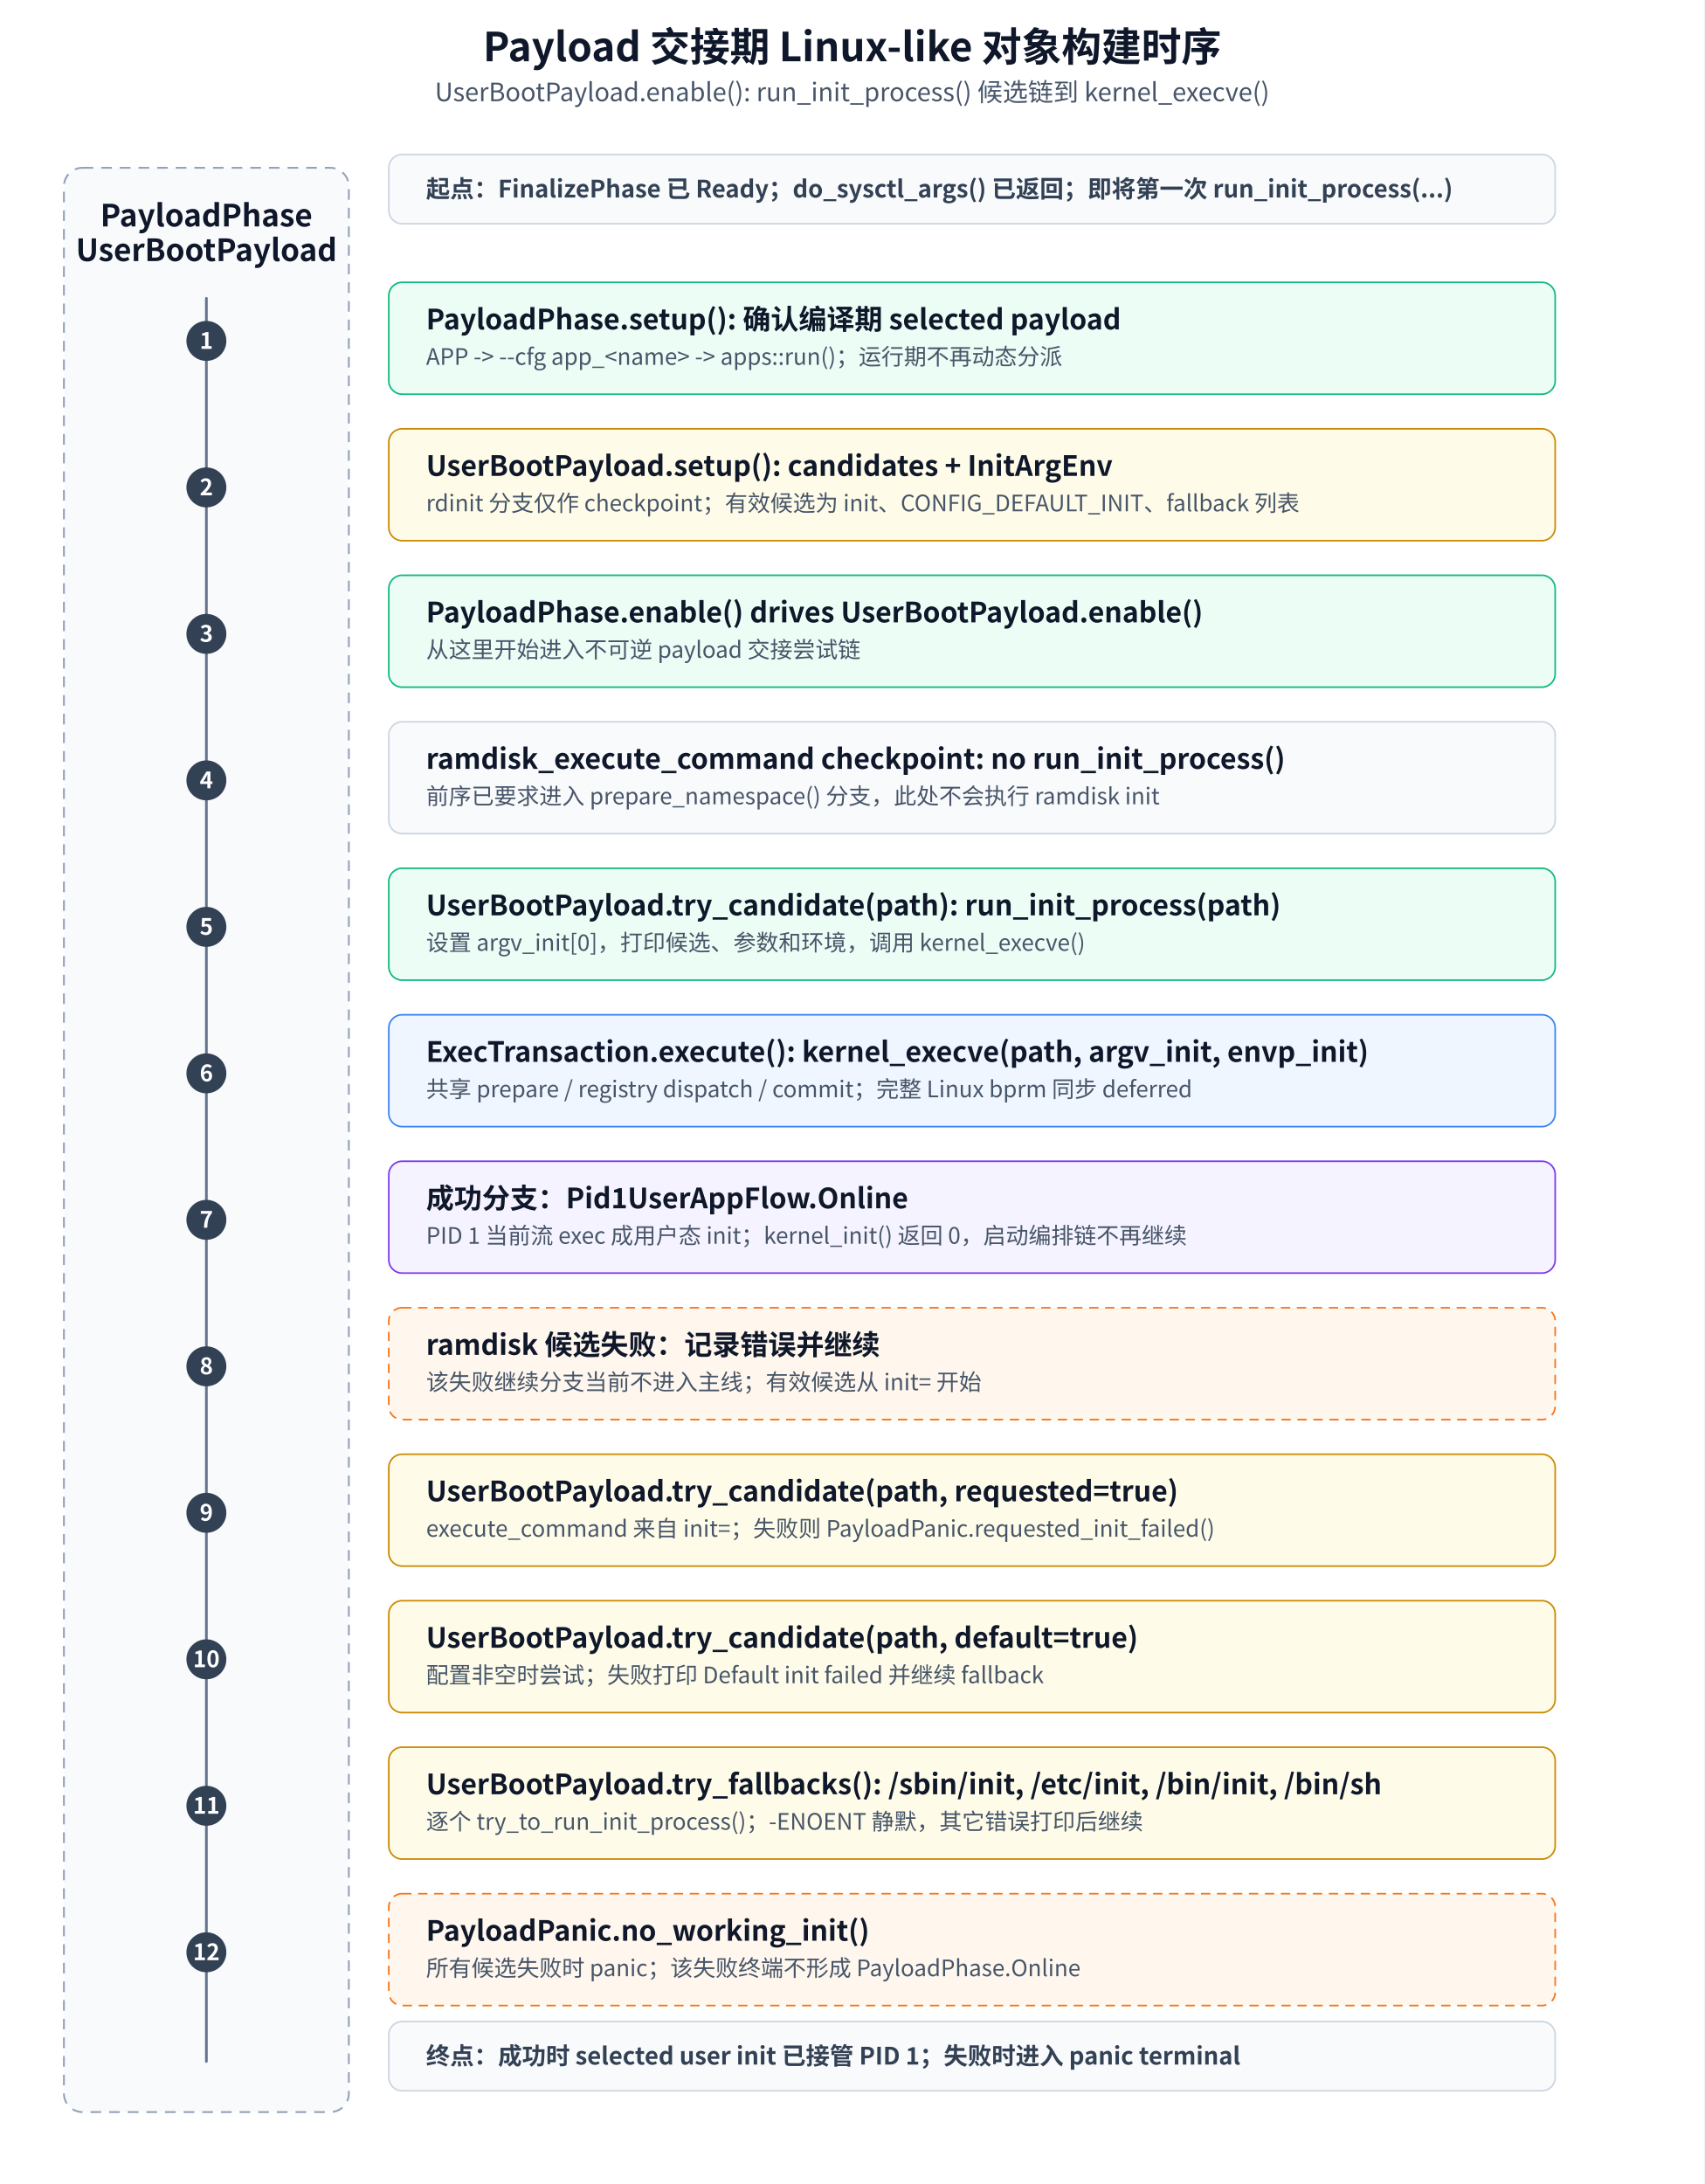
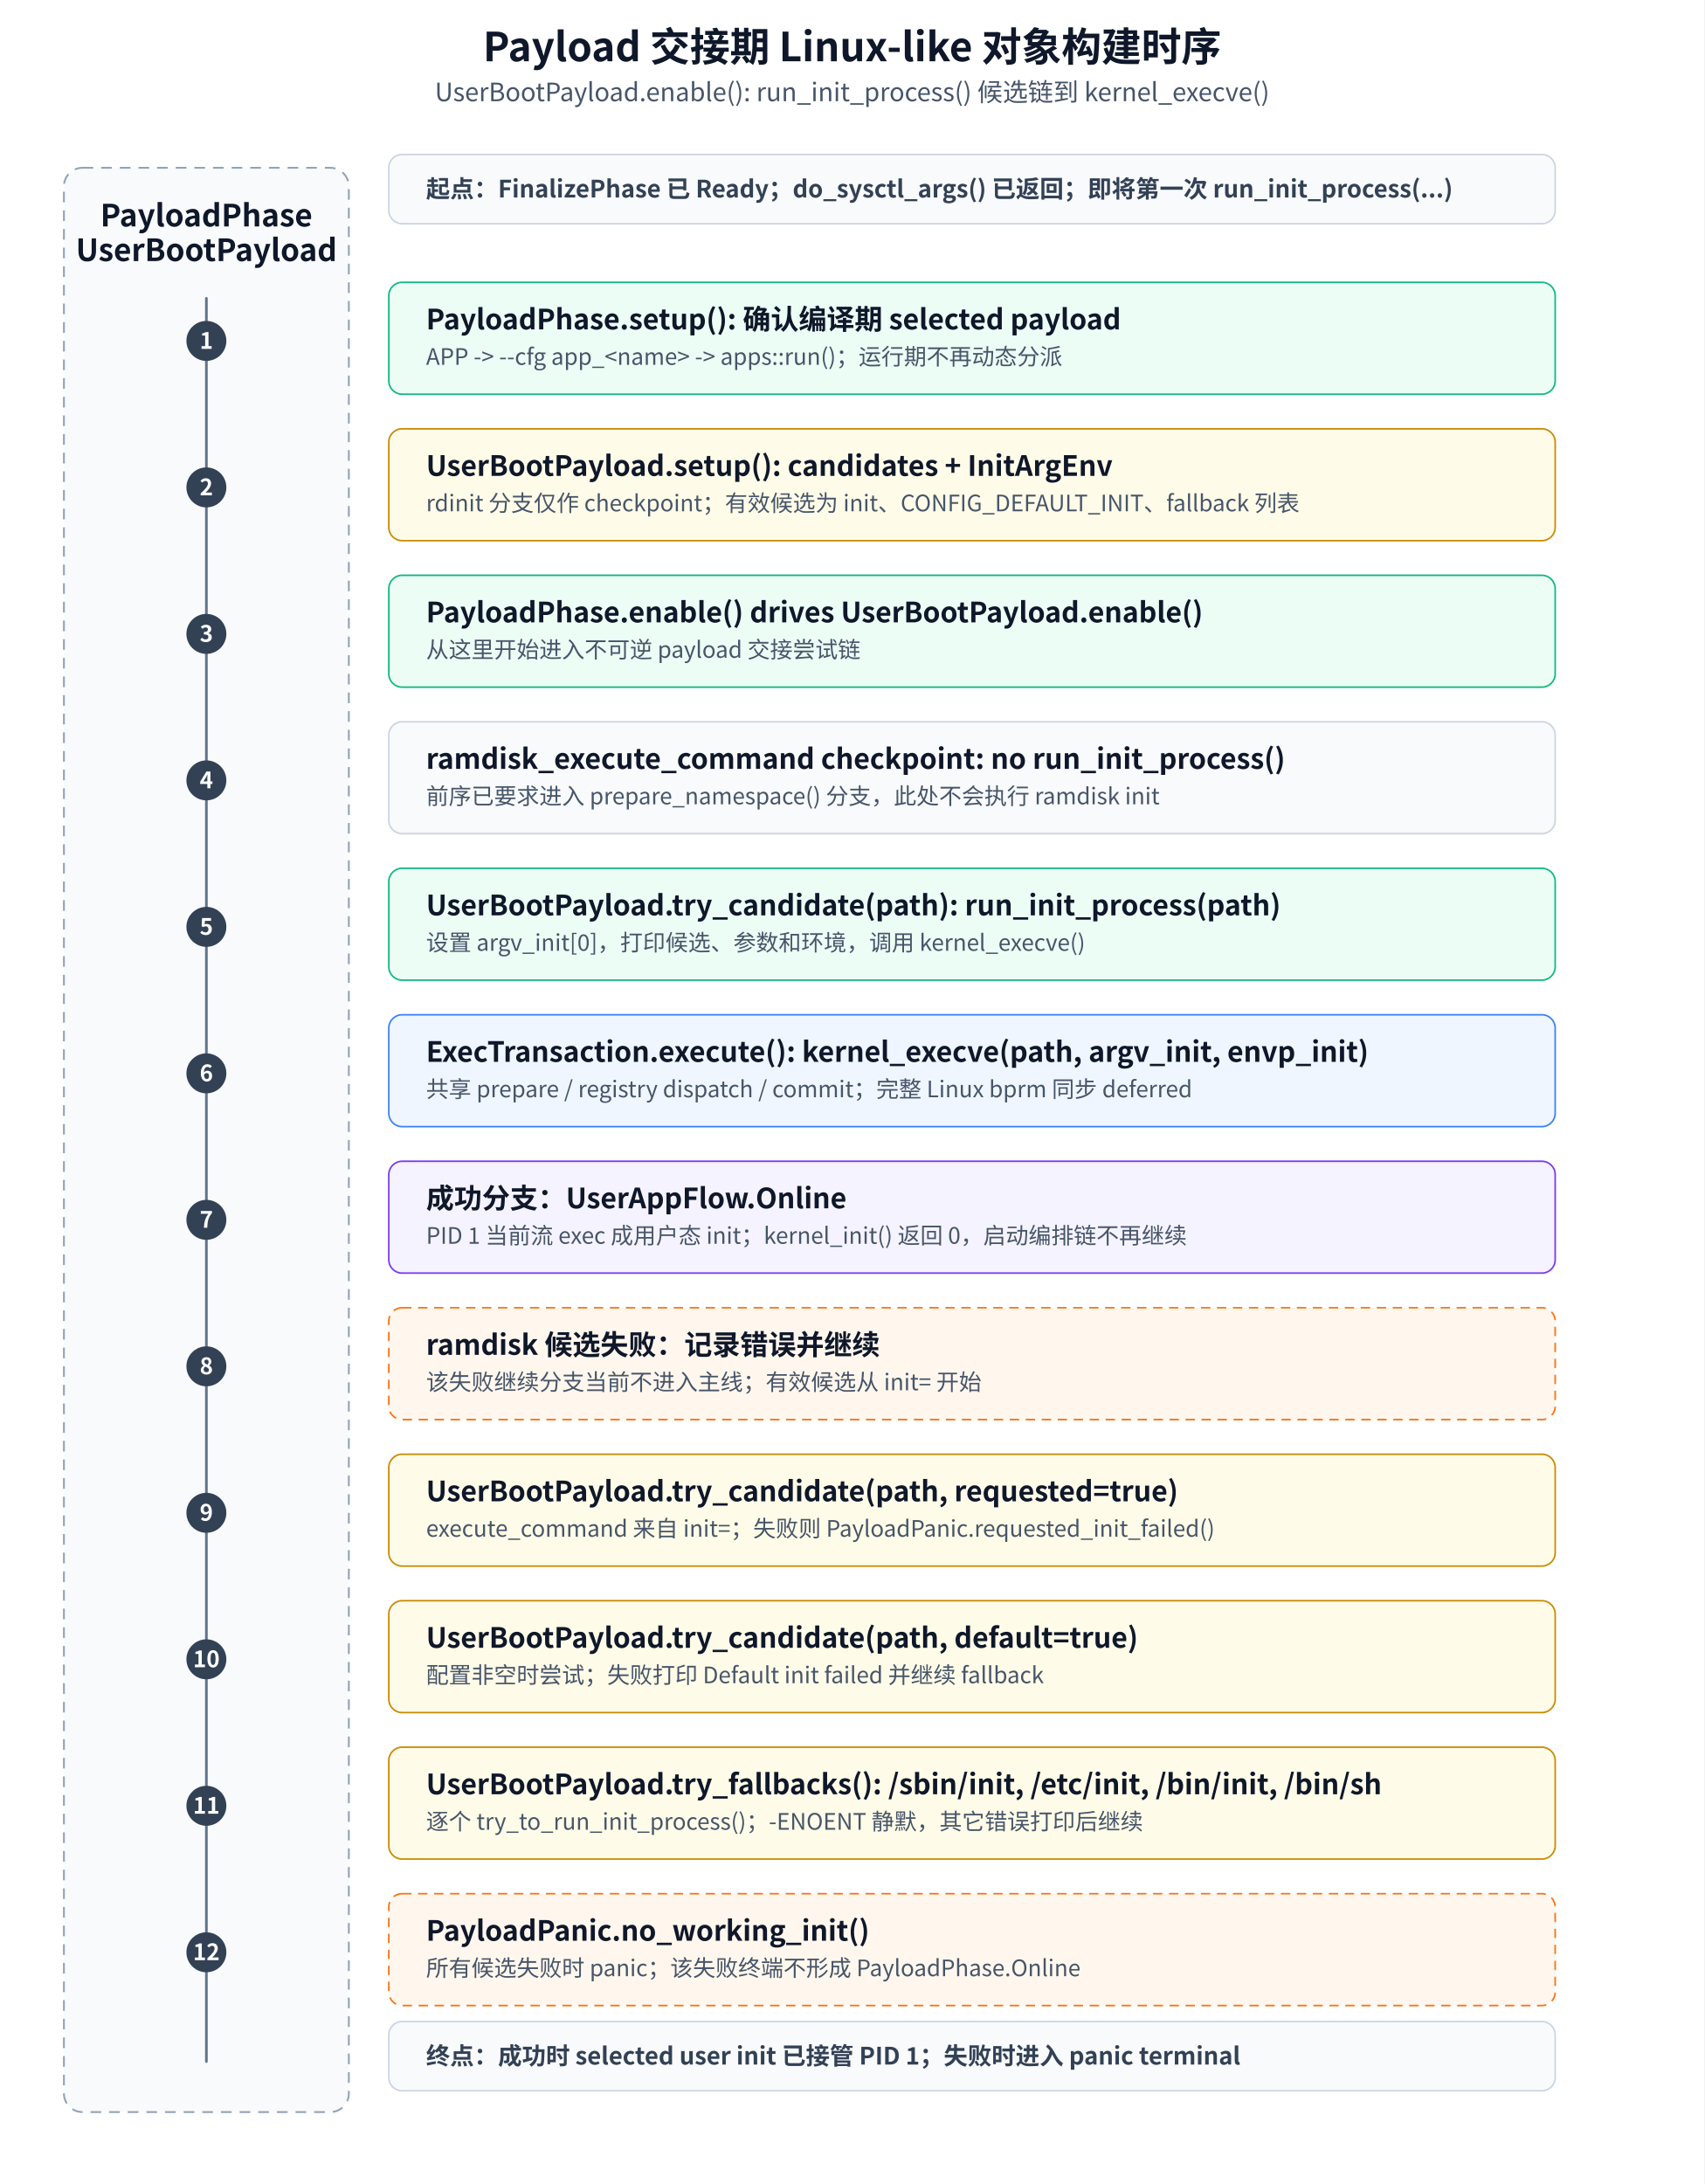
<svg xmlns="http://www.w3.org/2000/svg" width="1280" height="1640" viewBox="0 0 1280 1640" role="img" aria-labelledby="title desc">
  <defs>
    <style>
      text { font-family: "Microsoft YaHei", "Noto Sans CJK SC", "Source Han Sans SC", Arial, sans-serif; fill: #0f172a; }
      .title { font-size: 30px; font-weight: 600; }
      .subtitle { font-size: 19px; fill: #475569; }
      .lane { fill: #f8fafc; stroke: #94a3b8; stroke-width: 1.4; stroke-dasharray: 8 6; }
      .box { fill: #fff; stroke: #334155; stroke-width: 1.2; }
      .stage { fill: #f8fafc; stroke: #cbd5e1; stroke-width: 1.2; }
      .formal { fill: #ecfdf5; stroke: #10b981; }
      .exec { fill: #eff6ff; stroke: #3b82f6; }
      .arg { fill: #fefce8; stroke: #ca8a04; }
      .handoff { fill: #f5f3ff; stroke: #7c3aed; }
      .terminal { fill: #fff7ed; stroke: #f97316; stroke-dasharray: 7 5; }
      .checkpoint { fill: #f8fafc; stroke: #cbd5e1; }
      .obj { font-size: 23px; font-weight: 600; dominant-baseline: middle; }
      .line1 { font-size: 21px; font-weight: 600; dominant-baseline: middle; }
      .line2 { font-size: 17px; fill: #475569; dominant-baseline: middle; }
      .boundary { font-size: 18px; font-weight: 600; fill: #334155; dominant-baseline: middle; }
      .num { font-size: 17px; font-weight: 600; fill: #fff; text-anchor: middle; dominant-baseline: middle; }
      .timeline { stroke: #64748b; stroke-width: 2; stroke-linecap: round; }
      .dot { fill: #334155; }
    </style>
  </defs>
  <rect width="1280" height="1640" fill="#fff" />
  <text x="640" y="46" text-anchor="middle" class="title">Payload 交接期 Linux-like 对象构建时序</text>
  <text x="640" y="76" text-anchor="middle" class="subtitle">UserBootPayload.enable(): run_init_process() 候选链到 kernel_execve()</text>
  <rect x="48" y="126" width="214" height="1460" rx="14" class="lane" />
  <text x="155" y="162" text-anchor="middle" class="obj">PayloadPhase</text>
  <text x="155" y="188" text-anchor="middle" class="obj">UserBootPayload</text>
  <line x1="155" y1="224" x2="155" y2="1548" class="timeline" />
  <rect x="292" y="116" width="876" height="52" rx="10" class="stage" />
  <text x="320" y="142" class="boundary">起点：FinalizePhase 已 Ready；do_sysctl_args() 已返回；即将第一次 run_init_process(...)</text>
  <g transform="translate(0 -48)">
    <g transform="translate(0 56)">
      <circle cx="155" cy="248" r="15" class="dot" />
      <text x="155" y="248" class="num">1</text>
      <rect x="292" y="204" width="876" height="84" rx="10" class="box formal" />
      <text x="320" y="232" class="line1">PayloadPhase.setup(): 确认编译期 selected payload</text>
      <text x="320" y="260" class="line2">APP -&gt; --cfg app_&lt;name&gt; -&gt; apps::run()；运行期不再动态分派</text>
    </g>
    <g transform="translate(0 166)">
      <circle cx="155" cy="248" r="15" class="dot" />
      <text x="155" y="248" class="num">2</text>
      <rect x="292" y="204" width="876" height="84" rx="10" class="box arg" />
      <text x="320" y="232" class="line1">UserBootPayload.setup(): candidates + InitArgEnv</text>
      <text x="320" y="260" class="line2">rdinit 分支仅作 checkpoint；有效候选为 init、CONFIG_DEFAULT_INIT、fallback 列表</text>
    </g>
    <g transform="translate(0 276)">
      <circle cx="155" cy="248" r="15" class="dot" />
      <text x="155" y="248" class="num">3</text>
      <rect x="292" y="204" width="876" height="84" rx="10" class="box formal" />
      <text x="320" y="232" class="line1">PayloadPhase.enable() drives UserBootPayload.enable()</text>
      <text x="320" y="260" class="line2">从这里开始进入不可逆 payload 交接尝试链</text>
    </g>
    <g transform="translate(0 386)">
      <circle cx="155" cy="248" r="15" class="dot" />
      <text x="155" y="248" class="num">4</text>
      <rect x="292" y="204" width="876" height="84" rx="10" class="box checkpoint" />
      <text x="320" y="232" class="line1">ramdisk_execute_command checkpoint: no run_init_process()</text>
      <text x="320" y="260" class="line2">前序已要求进入 prepare_namespace() 分支，此处不会执行 ramdisk init</text>
    </g>
    <g transform="translate(0 496)">
      <circle cx="155" cy="248" r="15" class="dot" />
      <text x="155" y="248" class="num">5</text>
      <rect x="292" y="204" width="876" height="84" rx="10" class="box formal" />
      <text x="320" y="232" class="line1">UserBootPayload.try_candidate(path): run_init_process(path)</text>
      <text x="320" y="260" class="line2">设置 argv_init[0]，打印候选、参数和环境，调用 kernel_execve()</text>
    </g>
    <g transform="translate(0 606)">
      <circle cx="155" cy="248" r="15" class="dot" />
      <text x="155" y="248" class="num">6</text>
      <rect x="292" y="204" width="876" height="84" rx="10" class="box exec" />
      <text x="320" y="232" class="line1">ExecTransaction.execute(): kernel_execve(path, argv_init, envp_init)</text>
      <text x="320" y="260" class="line2">共享 prepare / registry dispatch / commit；完整 Linux bprm 同步 deferred</text>
    </g>
    <g transform="translate(0 716)">
      <circle cx="155" cy="248" r="15" class="dot" />
      <text x="155" y="248" class="num">7</text>
      <rect x="292" y="204" width="876" height="84" rx="10" class="box handoff" />
-       <text x="320" y="232" class="line1">成功分支：Pid1UserAppFlow.Online</text>
+       <text x="320" y="232" class="line1">成功分支：UserAppFlow.Online</text>
      <text x="320" y="260" class="line2">PID 1 当前流 exec 成用户态 init；kernel_init() 返回 0，启动编排链不再继续</text>
    </g>
    <g transform="translate(0 826)">
      <circle cx="155" cy="248" r="15" class="dot" />
      <text x="155" y="248" class="num">8</text>
      <rect x="292" y="204" width="876" height="84" rx="10" class="box terminal" />
      <text x="320" y="232" class="line1">ramdisk 候选失败：记录错误并继续</text>
      <text x="320" y="260" class="line2">该失败继续分支当前不进入主线；有效候选从 init= 开始</text>
    </g>
    <g transform="translate(0 936)">
      <circle cx="155" cy="248" r="15" class="dot" />
      <text x="155" y="248" class="num">9</text>
      <rect x="292" y="204" width="876" height="84" rx="10" class="box arg" />
      <text x="320" y="232" class="line1">UserBootPayload.try_candidate(path, requested=true)</text>
      <text x="320" y="260" class="line2">execute_command 来自 init=；失败则 PayloadPanic.requested_init_failed()</text>
    </g>
    <g transform="translate(0 1046)">
      <circle cx="155" cy="248" r="15" class="dot" />
      <text x="155" y="248" class="num">10</text>
      <rect x="292" y="204" width="876" height="84" rx="10" class="box arg" />
      <text x="320" y="232" class="line1">UserBootPayload.try_candidate(path, default=true)</text>
      <text x="320" y="260" class="line2">配置非空时尝试；失败打印 Default init failed 并继续 fallback</text>
    </g>
    <g transform="translate(0 1156)">
      <circle cx="155" cy="248" r="15" class="dot" />
      <text x="155" y="248" class="num">11</text>
      <rect x="292" y="204" width="876" height="84" rx="10" class="box arg" />
      <text x="320" y="232" class="line1">UserBootPayload.try_fallbacks(): /sbin/init, /etc/init, /bin/init, /bin/sh</text>
      <text x="320" y="260" class="line2">逐个 try_to_run_init_process()；-ENOENT 静默，其它错误打印后继续</text>
    </g>
    <g transform="translate(0 1266)">
      <circle cx="155" cy="248" r="15" class="dot" />
      <text x="155" y="248" class="num">12</text>
      <rect x="292" y="204" width="876" height="84" rx="10" class="box terminal" />
      <text x="320" y="232" class="line1">PayloadPanic.no_working_init()</text>
      <text x="320" y="260" class="line2">所有候选失败时 panic；该失败终端不形成 PayloadPhase.Online</text>
    </g>
  </g>
  <rect x="292" y="1518" width="876" height="52" rx="10" class="stage" />
  <text x="320" y="1544" class="boundary">终点：成功时 selected user init 已接管 PID 1；失败时进入 panic terminal</text>
</svg>
